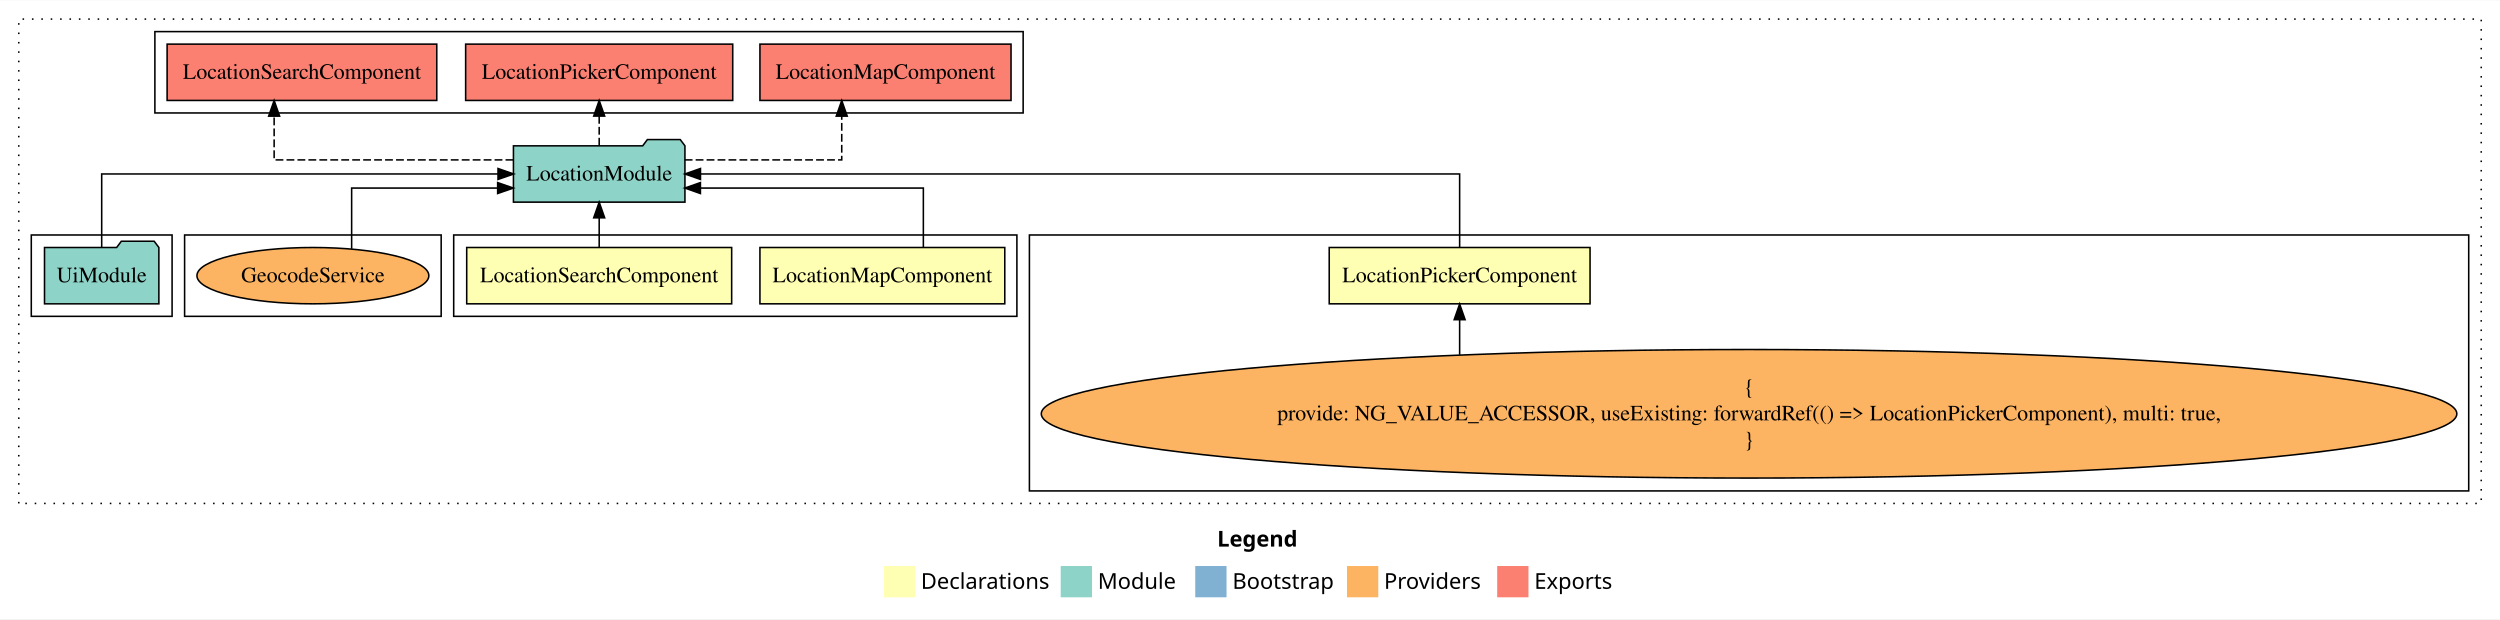
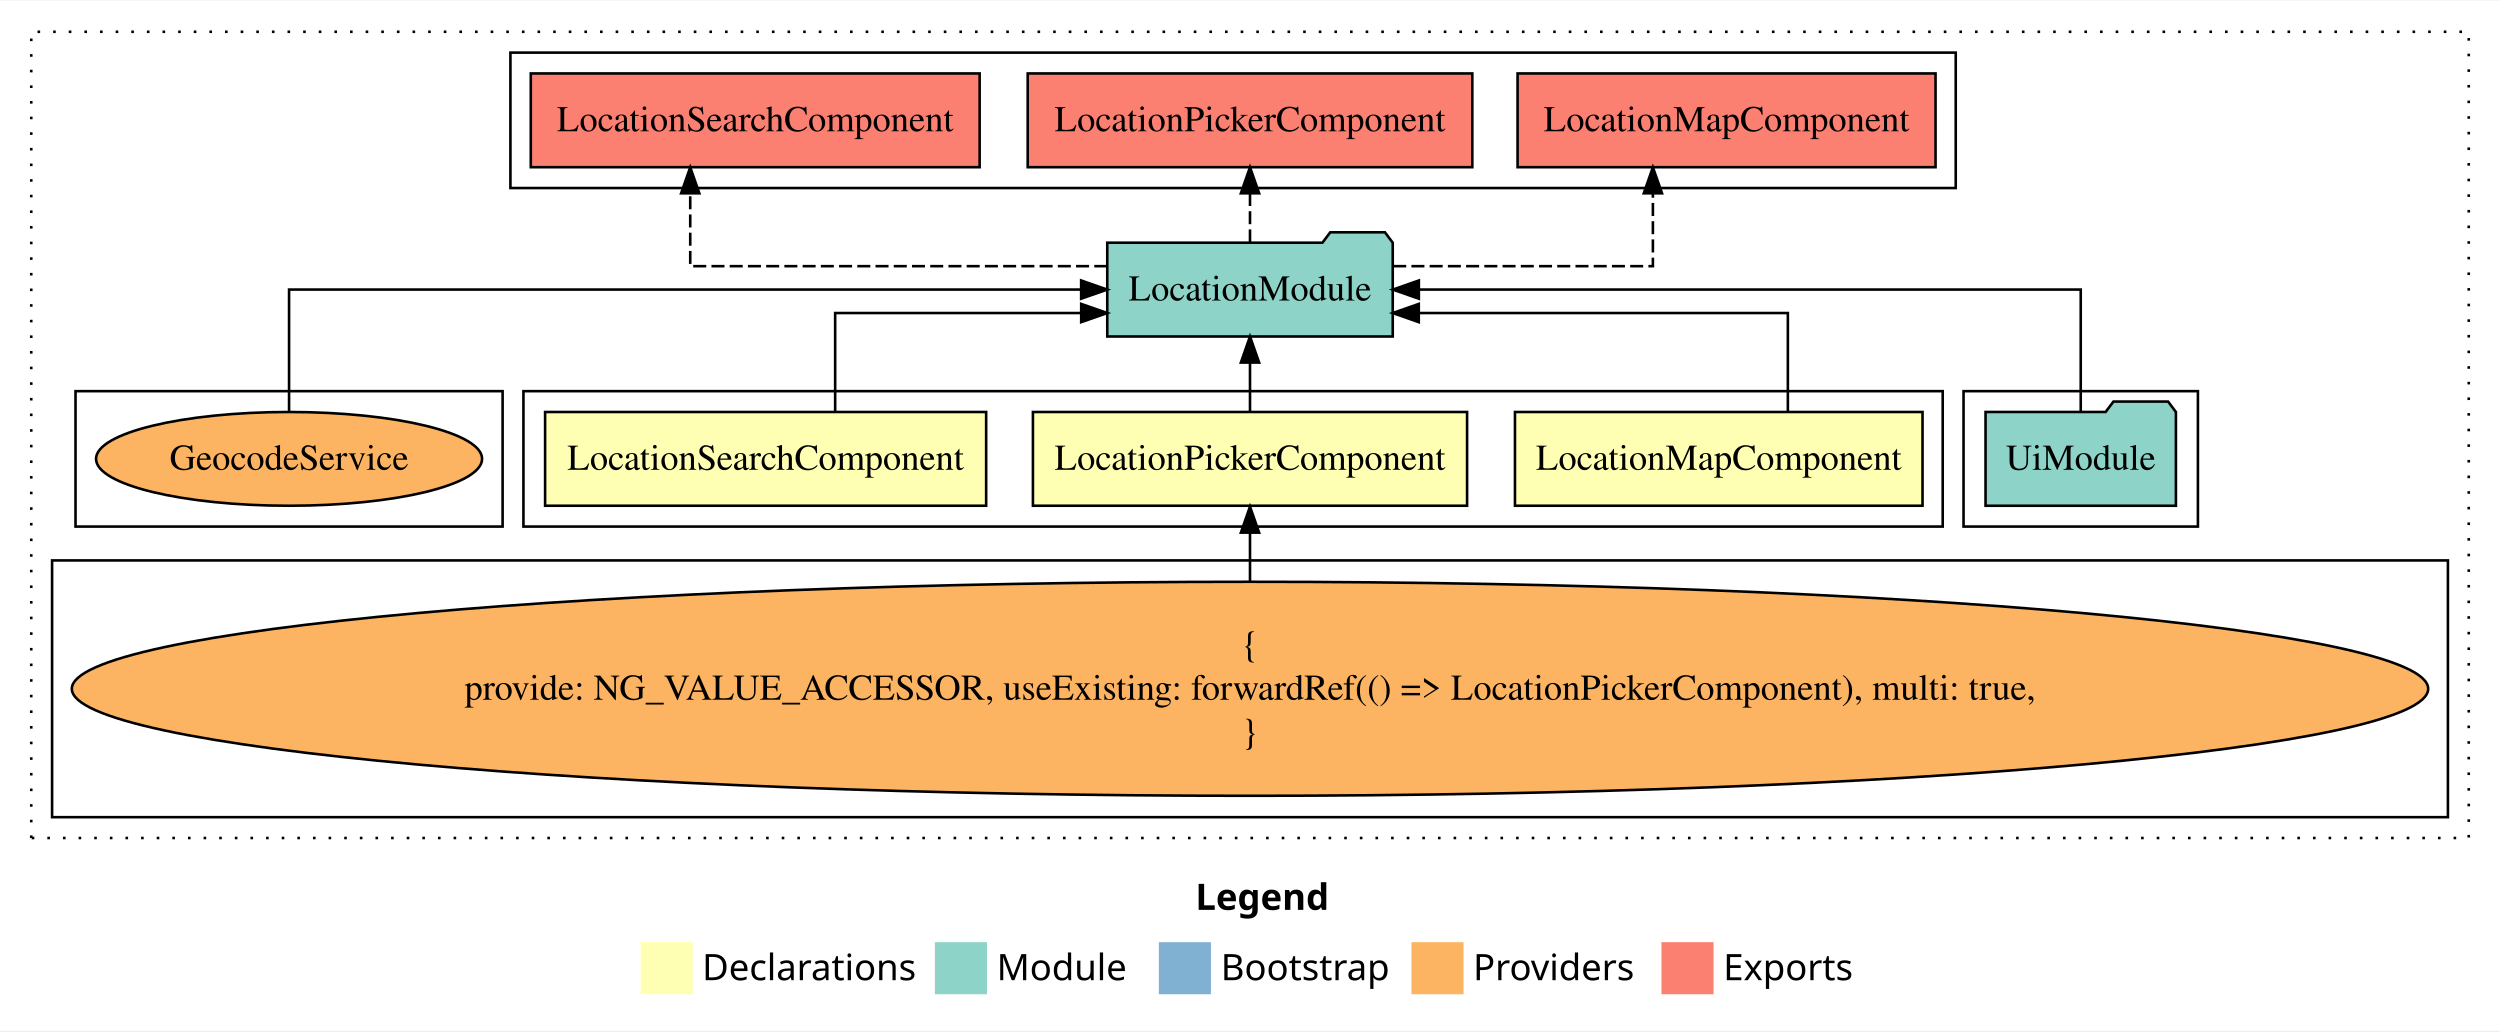
- <svg xmlns="http://www.w3.org/2000/svg" width="1598pt" height="396pt" viewBox="0.00 0.00 1598.00 395.59">
+ <svg xmlns="http://www.w3.org/2000/svg" width="960pt" height="396pt" viewBox="0.00 0.00 960.00 395.59">
  <g id="graph0" class="graph" transform="scale(1 1) rotate(0) translate(4 391.59)">
-     <polygon fill="white" stroke="transparent" points="-4,4 -4,-391.59 1594,-391.59 1594,4 -4,4" />
-     <text text-anchor="start" x="774.01" y="-42.4" font-family="sans-serif" font-weight="bold" font-size="14.00">Legend</text>
-     <polygon fill="#ffffb3" stroke="transparent" points="561,-10 561,-30 581,-30 581,-10 561,-10" />
-     <text text-anchor="start" x="584.63" y="-15.4" font-family="sans-serif" font-size="14.00">  Declarations</text>
-     <polygon fill="#8dd3c7" stroke="transparent" points="674,-10 674,-30 694,-30 694,-10 674,-10" />
-     <text text-anchor="start" x="697.73" y="-15.4" font-family="sans-serif" font-size="14.00">  Module</text>
-     <polygon fill="#80b1d3" stroke="transparent" points="760,-10 760,-30 780,-30 780,-10 760,-10" />
-     <text text-anchor="start" x="783.78" y="-15.4" font-family="sans-serif" font-size="14.00">  Bootstrap</text>
-     <polygon fill="#fdb462" stroke="transparent" points="857,-10 857,-30 877,-30 877,-10 857,-10" />
-     <text text-anchor="start" x="880.67" y="-15.4" font-family="sans-serif" font-size="14.00">  Providers</text>
-     <polygon fill="#fb8072" stroke="transparent" points="953,-10 953,-30 973,-30 973,-10 953,-10" />
-     <text text-anchor="start" x="976.73" y="-15.4" font-family="sans-serif" font-size="14.00">  Exports</text>
+     <polygon fill="white" stroke="transparent" points="-4,4 -4,-391.59 956,-391.59 956,4 -4,4" />
+     <text text-anchor="start" x="455.01" y="-42.4" font-family="sans-serif" font-weight="bold" font-size="14.00">Legend</text>
+     <polygon fill="#ffffb3" stroke="transparent" points="242,-10 242,-30 262,-30 262,-10 242,-10" />
+     <text text-anchor="start" x="265.63" y="-15.4" font-family="sans-serif" font-size="14.00">  Declarations</text>
+     <polygon fill="#8dd3c7" stroke="transparent" points="355,-10 355,-30 375,-30 375,-10 355,-10" />
+     <text text-anchor="start" x="378.73" y="-15.4" font-family="sans-serif" font-size="14.00">  Module</text>
+     <polygon fill="#80b1d3" stroke="transparent" points="441,-10 441,-30 461,-30 461,-10 441,-10" />
+     <text text-anchor="start" x="464.78" y="-15.4" font-family="sans-serif" font-size="14.00">  Bootstrap</text>
+     <polygon fill="#fdb462" stroke="transparent" points="538,-10 538,-30 558,-30 558,-10 538,-10" />
+     <text text-anchor="start" x="561.67" y="-15.4" font-family="sans-serif" font-size="14.00">  Providers</text>
+     <polygon fill="#fb8072" stroke="transparent" points="634,-10 634,-30 654,-30 654,-10 634,-10" />
+     <text text-anchor="start" x="657.73" y="-15.4" font-family="sans-serif" font-size="14.00">  Exports</text>
    <g id="clust1" class="cluster">
-       <polygon fill="none" stroke="black" stroke-dasharray="1,5" points="8,-70 8,-379.59 1582,-379.59 1582,-70 8,-70" />
+       <polygon fill="none" stroke="black" stroke-dasharray="1,5" points="8,-70 8,-379.59 944,-379.59 944,-70 8,-70" />
+     </g>
+     <g id="clust2" class="cluster">
+       <polygon fill="none" stroke="black" points="197,-189.59 197,-241.59 742,-241.59 742,-189.59 197,-189.59" />
+     </g>
+     <g id="clust6" class="cluster">
+       <polygon fill="none" stroke="black" points="750,-189.59 750,-241.59 840,-241.59 840,-189.59 750,-189.59" />
+     </g>
+     <g id="clust7" class="cluster">
+       <polygon fill="none" stroke="black" points="192,-319.59 192,-371.59 747,-371.59 747,-319.59 192,-319.59" />
    </g>
    <g id="clust4" class="cluster">
-       <polygon fill="none" stroke="black" points="654,-78 654,-241.59 1574,-241.59 1574,-78 654,-78" />
-     </g>
-     <g id="clust2" class="cluster">
-       <polygon fill="none" stroke="black" points="286,-189.59 286,-241.59 646,-241.59 646,-189.59 286,-189.59" />
+       <polygon fill="none" stroke="black" points="16,-78 16,-176.59 936,-176.59 936,-78 16,-78" />
    </g>
    <g id="clust9" class="cluster">
-       <polygon fill="none" stroke="black" points="114,-189.59 114,-241.59 278,-241.59 278,-189.59 114,-189.59" />
-     </g>
-     <g id="clust7" class="cluster">
-       <polygon fill="none" stroke="black" points="95,-319.59 95,-371.59 650,-371.59 650,-319.59 95,-319.59" />
-     </g>
-     <g id="clust6" class="cluster">
-       <polygon fill="none" stroke="black" points="16,-189.59 16,-241.59 106,-241.59 106,-189.59 16,-189.59" />
+       <polygon fill="none" stroke="black" points="25,-189.59 25,-241.59 189,-241.59 189,-189.59 25,-189.59" />
    </g>
    <g id="node1" class="node">
-       <polygon fill="#ffffb3" stroke="black" points="638.25,-233.59 481.75,-233.59 481.75,-197.59 638.25,-197.59 638.25,-233.59" />
-       <text text-anchor="middle" x="560" y="-211.39" font-family="Times,serif" font-size="14.00">LocationMapComponent</text>
+       <polygon fill="#ffffb3" stroke="black" points="734.25,-233.59 577.75,-233.59 577.75,-197.59 734.25,-197.59 734.25,-233.59" />
+       <text text-anchor="middle" x="656" y="-211.39" font-family="Times,serif" font-size="14.00">LocationMapComponent</text>
    </g>
    <g id="node4" class="node">
-       <polygon fill="#8dd3c7" stroke="black" points="433.81,-298.59 430.81,-302.59 409.81,-302.59 406.81,-298.59 324.19,-298.59 324.19,-262.59 433.81,-262.59 433.81,-298.59" />
-       <text text-anchor="middle" x="379" y="-276.39" font-family="Times,serif" font-size="14.00">LocationModule</text>
+       <polygon fill="#8dd3c7" stroke="black" points="530.81,-298.59 527.81,-302.59 506.81,-302.59 503.81,-298.59 421.19,-298.59 421.19,-262.59 530.81,-262.59 530.81,-298.59" />
+       <text text-anchor="middle" x="476" y="-276.39" font-family="Times,serif" font-size="14.00">LocationModule</text>
    </g>
    <g id="edge1" class="edge">
-       <path fill="none" stroke="black" d="M586.21,-233.62C586.21,-249.99 586.21,-271.59 586.21,-271.59 586.21,-271.59 443.71,-271.59 443.71,-271.59" />
-       <polygon fill="black" stroke="black" points="443.71,-268.09 433.71,-271.59 443.71,-275.09 443.71,-268.09" />
+       <path fill="none" stroke="black" d="M682.54,-233.62C682.54,-249.99 682.54,-271.59 682.54,-271.59 682.54,-271.59 540.81,-271.59 540.81,-271.59" />
+       <polygon fill="black" stroke="black" points="540.81,-268.09 530.81,-271.59 540.81,-275.09 540.81,-268.09" />
    </g>
    <g id="node2" class="node">
-       <polygon fill="#ffffb3" stroke="black" points="1012.36,-233.59 845.64,-233.59 845.64,-197.59 1012.36,-197.59 1012.36,-233.59" />
-       <text text-anchor="middle" x="929" y="-211.39" font-family="Times,serif" font-size="14.00">LocationPickerComponent</text>
+       <polygon fill="#ffffb3" stroke="black" points="559.36,-233.59 392.64,-233.59 392.64,-197.59 559.36,-197.59 559.36,-233.59" />
+       <text text-anchor="middle" x="476" y="-211.39" font-family="Times,serif" font-size="14.00">LocationPickerComponent</text>
    </g>
    <g id="edge2" class="edge">
-       <path fill="none" stroke="black" d="M929,-233.7C929,-252.93 929,-280.59 929,-280.59 929,-280.59 443.75,-280.59 443.75,-280.59" />
-       <polygon fill="black" stroke="black" points="443.75,-277.09 433.75,-280.59 443.75,-284.09 443.75,-277.09" />
+       <path fill="none" stroke="black" d="M476,-233.7C476,-233.7 476,-252.58 476,-252.58" />
+       <polygon fill="black" stroke="black" points="472.5,-252.58 476,-262.58 479.5,-252.58 472.5,-252.58" />
    </g>
    <g id="node3" class="node">
-       <polygon fill="#ffffb3" stroke="black" points="463.68,-233.59 294.32,-233.59 294.32,-197.59 463.68,-197.59 463.68,-233.59" />
-       <text text-anchor="middle" x="379" y="-211.39" font-family="Times,serif" font-size="14.00">LocationSearchComponent</text>
+       <polygon fill="#ffffb3" stroke="black" points="374.68,-233.59 205.32,-233.59 205.32,-197.59 374.68,-197.59 374.68,-233.59" />
+       <text text-anchor="middle" x="290" y="-211.39" font-family="Times,serif" font-size="14.00">LocationSearchComponent</text>
    </g>
    <g id="edge4" class="edge">
-       <path fill="none" stroke="black" d="M379,-233.7C379,-233.7 379,-252.58 379,-252.58" />
-       <polygon fill="black" stroke="black" points="375.5,-252.58 379,-262.58 382.5,-252.58 375.5,-252.58" />
+       <path fill="none" stroke="black" d="M316.7,-233.62C316.7,-249.99 316.7,-271.59 316.7,-271.59 316.7,-271.59 411.18,-271.59 411.18,-271.59" />
+       <polygon fill="black" stroke="black" points="411.18,-275.09 421.18,-271.59 411.18,-268.09 411.18,-275.09" />
    </g>
    <g id="node7" class="node">
-       <polygon fill="#fb8072" stroke="black" points="642.25,-363.59 481.75,-363.59 481.75,-327.59 642.25,-327.59 642.25,-363.59" />
-       <text text-anchor="middle" x="562" y="-341.39" font-family="Times,serif" font-size="14.00">LocationMapComponent </text>
+       <polygon fill="#fb8072" stroke="black" points="739.25,-363.59 578.75,-363.59 578.75,-327.59 739.25,-327.59 739.25,-363.59" />
+       <text text-anchor="middle" x="659" y="-341.39" font-family="Times,serif" font-size="14.00">LocationMapComponent </text>
    </g>
    <g id="edge6" class="edge">
-       <path fill="none" stroke="black" stroke-dasharray="5,2" d="M433.66,-289.59C478.3,-289.59 534.04,-289.59 534.04,-289.59 534.04,-289.59 534.04,-317.56 534.04,-317.56" />
-       <polygon fill="black" stroke="black" points="530.54,-317.56 534.04,-327.56 537.54,-317.56 530.54,-317.56" />
+       <path fill="none" stroke="black" stroke-dasharray="5,2" d="M530.98,-289.59C575.45,-289.59 630.71,-289.59 630.71,-289.59 630.71,-289.59 630.71,-317.56 630.71,-317.56" />
+       <polygon fill="black" stroke="black" points="627.21,-317.56 630.71,-327.56 634.21,-317.56 627.21,-317.56" />
    </g>
    <g id="node8" class="node">
-       <polygon fill="#fb8072" stroke="black" points="464.36,-363.59 293.64,-363.59 293.64,-327.59 464.36,-327.59 464.36,-363.59" />
-       <text text-anchor="middle" x="379" y="-341.39" font-family="Times,serif" font-size="14.00">LocationPickerComponent </text>
+       <polygon fill="#fb8072" stroke="black" points="561.36,-363.59 390.64,-363.59 390.64,-327.59 561.36,-327.59 561.36,-363.59" />
+       <text text-anchor="middle" x="476" y="-341.39" font-family="Times,serif" font-size="14.00">LocationPickerComponent </text>
    </g>
    <g id="edge7" class="edge">
-       <path fill="none" stroke="black" stroke-dasharray="5,2" d="M379,-298.7C379,-298.7 379,-317.58 379,-317.58" />
-       <polygon fill="black" stroke="black" points="375.5,-317.58 379,-327.58 382.5,-317.58 375.5,-317.58" />
+       <path fill="none" stroke="black" stroke-dasharray="5,2" d="M476,-298.7C476,-298.7 476,-317.58 476,-317.58" />
+       <polygon fill="black" stroke="black" points="472.5,-317.58 476,-327.58 479.5,-317.58 472.5,-317.58" />
    </g>
    <g id="node9" class="node">
-       <polygon fill="#fb8072" stroke="black" points="275.18,-363.59 102.82,-363.59 102.82,-327.59 275.18,-327.59 275.18,-363.59" />
-       <text text-anchor="middle" x="189" y="-341.39" font-family="Times,serif" font-size="14.00">LocationSearchComponent </text>
+       <polygon fill="#fb8072" stroke="black" points="372.18,-363.59 199.82,-363.59 199.82,-327.59 372.18,-327.59 372.18,-363.59" />
+       <text text-anchor="middle" x="286" y="-341.39" font-family="Times,serif" font-size="14.00">LocationSearchComponent </text>
    </g>
    <g id="edge8" class="edge">
-       <path fill="none" stroke="black" stroke-dasharray="5,2" d="M324.14,-289.59C262.58,-289.59 171.23,-289.59 171.23,-289.59 171.23,-289.59 171.23,-317.56 171.23,-317.56" />
-       <polygon fill="black" stroke="black" points="167.73,-317.56 171.23,-327.56 174.73,-317.56 167.73,-317.56" />
+       <path fill="none" stroke="black" stroke-dasharray="5,2" d="M421.2,-289.59C357.52,-289.59 261.05,-289.59 261.05,-289.59 261.05,-289.59 261.05,-317.56 261.05,-317.56" />
+       <polygon fill="black" stroke="black" points="257.55,-317.56 261.05,-327.56 264.55,-317.56 257.55,-317.56" />
    </g>
    <g id="node5" class="node">
-       <ellipse fill="#fdb462" stroke="black" cx="1114" cy="-127.3" rx="452.42" ry="41.09" />
-       <text text-anchor="middle" x="1114" y="-139.9" font-family="Times,serif" font-size="14.00">{</text>
-       <text text-anchor="middle" x="1114" y="-123.1" font-family="Times,serif" font-size="14.00">    provide: NG_VALUE_ACCESSOR, useExisting: forwardRef(() =&gt; LocationPickerComponent), multi: true,</text>
-       <text text-anchor="middle" x="1114" y="-106.3" font-family="Times,serif" font-size="14.00">}</text>
+       <ellipse fill="#fdb462" stroke="black" cx="476" cy="-127.3" rx="452.42" ry="41.09" />
+       <text text-anchor="middle" x="476" y="-139.9" font-family="Times,serif" font-size="14.00">{</text>
+       <text text-anchor="middle" x="476" y="-123.1" font-family="Times,serif" font-size="14.00">    provide: NG_VALUE_ACCESSOR, useExisting: forwardRef(() =&gt; LocationPickerComponent), multi: true,</text>
+       <text text-anchor="middle" x="476" y="-106.3" font-family="Times,serif" font-size="14.00">}</text>
    </g>
    <g id="edge3" class="edge">
-       <path fill="none" stroke="black" d="M929,-165C929,-165 929,-187.45 929,-187.45" />
-       <polygon fill="black" stroke="black" points="925.5,-187.45 929,-197.45 932.5,-187.45 925.5,-187.45" />
+       <path fill="none" stroke="black" d="M476,-168.6C476,-168.6 476,-187.26 476,-187.26" />
+       <polygon fill="black" stroke="black" points="472.5,-187.26 476,-197.26 479.5,-187.26 472.5,-187.26" />
    </g>
    <g id="node6" class="node">
-       <polygon fill="#8dd3c7" stroke="black" points="97.55,-233.59 94.55,-237.59 73.55,-237.59 70.55,-233.59 24.45,-233.59 24.45,-197.59 97.55,-197.59 97.55,-233.59" />
-       <text text-anchor="middle" x="61" y="-211.39" font-family="Times,serif" font-size="14.00">UiModule</text>
+       <polygon fill="#8dd3c7" stroke="black" points="831.55,-233.59 828.55,-237.59 807.55,-237.59 804.55,-233.59 758.45,-233.59 758.45,-197.59 831.55,-197.59 831.55,-233.59" />
+       <text text-anchor="middle" x="795" y="-211.39" font-family="Times,serif" font-size="14.00">UiModule</text>
    </g>
    <g id="edge5" class="edge">
-       <path fill="none" stroke="black" d="M61,-233.7C61,-252.93 61,-280.59 61,-280.59 61,-280.59 314.33,-280.59 314.33,-280.59" />
-       <polygon fill="black" stroke="black" points="314.33,-284.09 324.33,-280.59 314.33,-277.09 314.33,-284.09" />
+       <path fill="none" stroke="black" d="M795,-233.7C795,-252.93 795,-280.59 795,-280.59 795,-280.59 540.84,-280.59 540.84,-280.59" />
+       <polygon fill="black" stroke="black" points="540.84,-277.09 530.84,-280.59 540.84,-284.09 540.84,-277.09" />
    </g>
    <g id="node10" class="node">
-       <ellipse fill="#fdb462" stroke="black" cx="196" cy="-215.59" rx="74.12" ry="18" />
-       <text text-anchor="middle" x="196" y="-211.39" font-family="Times,serif" font-size="14.00">GeocodeService</text>
+       <ellipse fill="#fdb462" stroke="black" cx="107" cy="-215.59" rx="74.12" ry="18" />
+       <text text-anchor="middle" x="107" y="-211.39" font-family="Times,serif" font-size="14.00">GeocodeService</text>
    </g>
    <g id="edge9" class="edge">
-       <path fill="none" stroke="black" d="M220.77,-232.7C220.77,-249.16 220.77,-271.59 220.77,-271.59 220.77,-271.59 314.1,-271.59 314.1,-271.59" />
-       <polygon fill="black" stroke="black" points="314.1,-275.09 324.1,-271.59 314.1,-268.09 314.1,-275.09" />
+       <path fill="none" stroke="black" d="M107,-233.7C107,-252.93 107,-280.59 107,-280.59 107,-280.59 411.16,-280.59 411.16,-280.59" />
+       <polygon fill="black" stroke="black" points="411.16,-284.09 421.16,-280.59 411.16,-277.09 411.16,-284.09" />
    </g>
  </g>
</svg>
